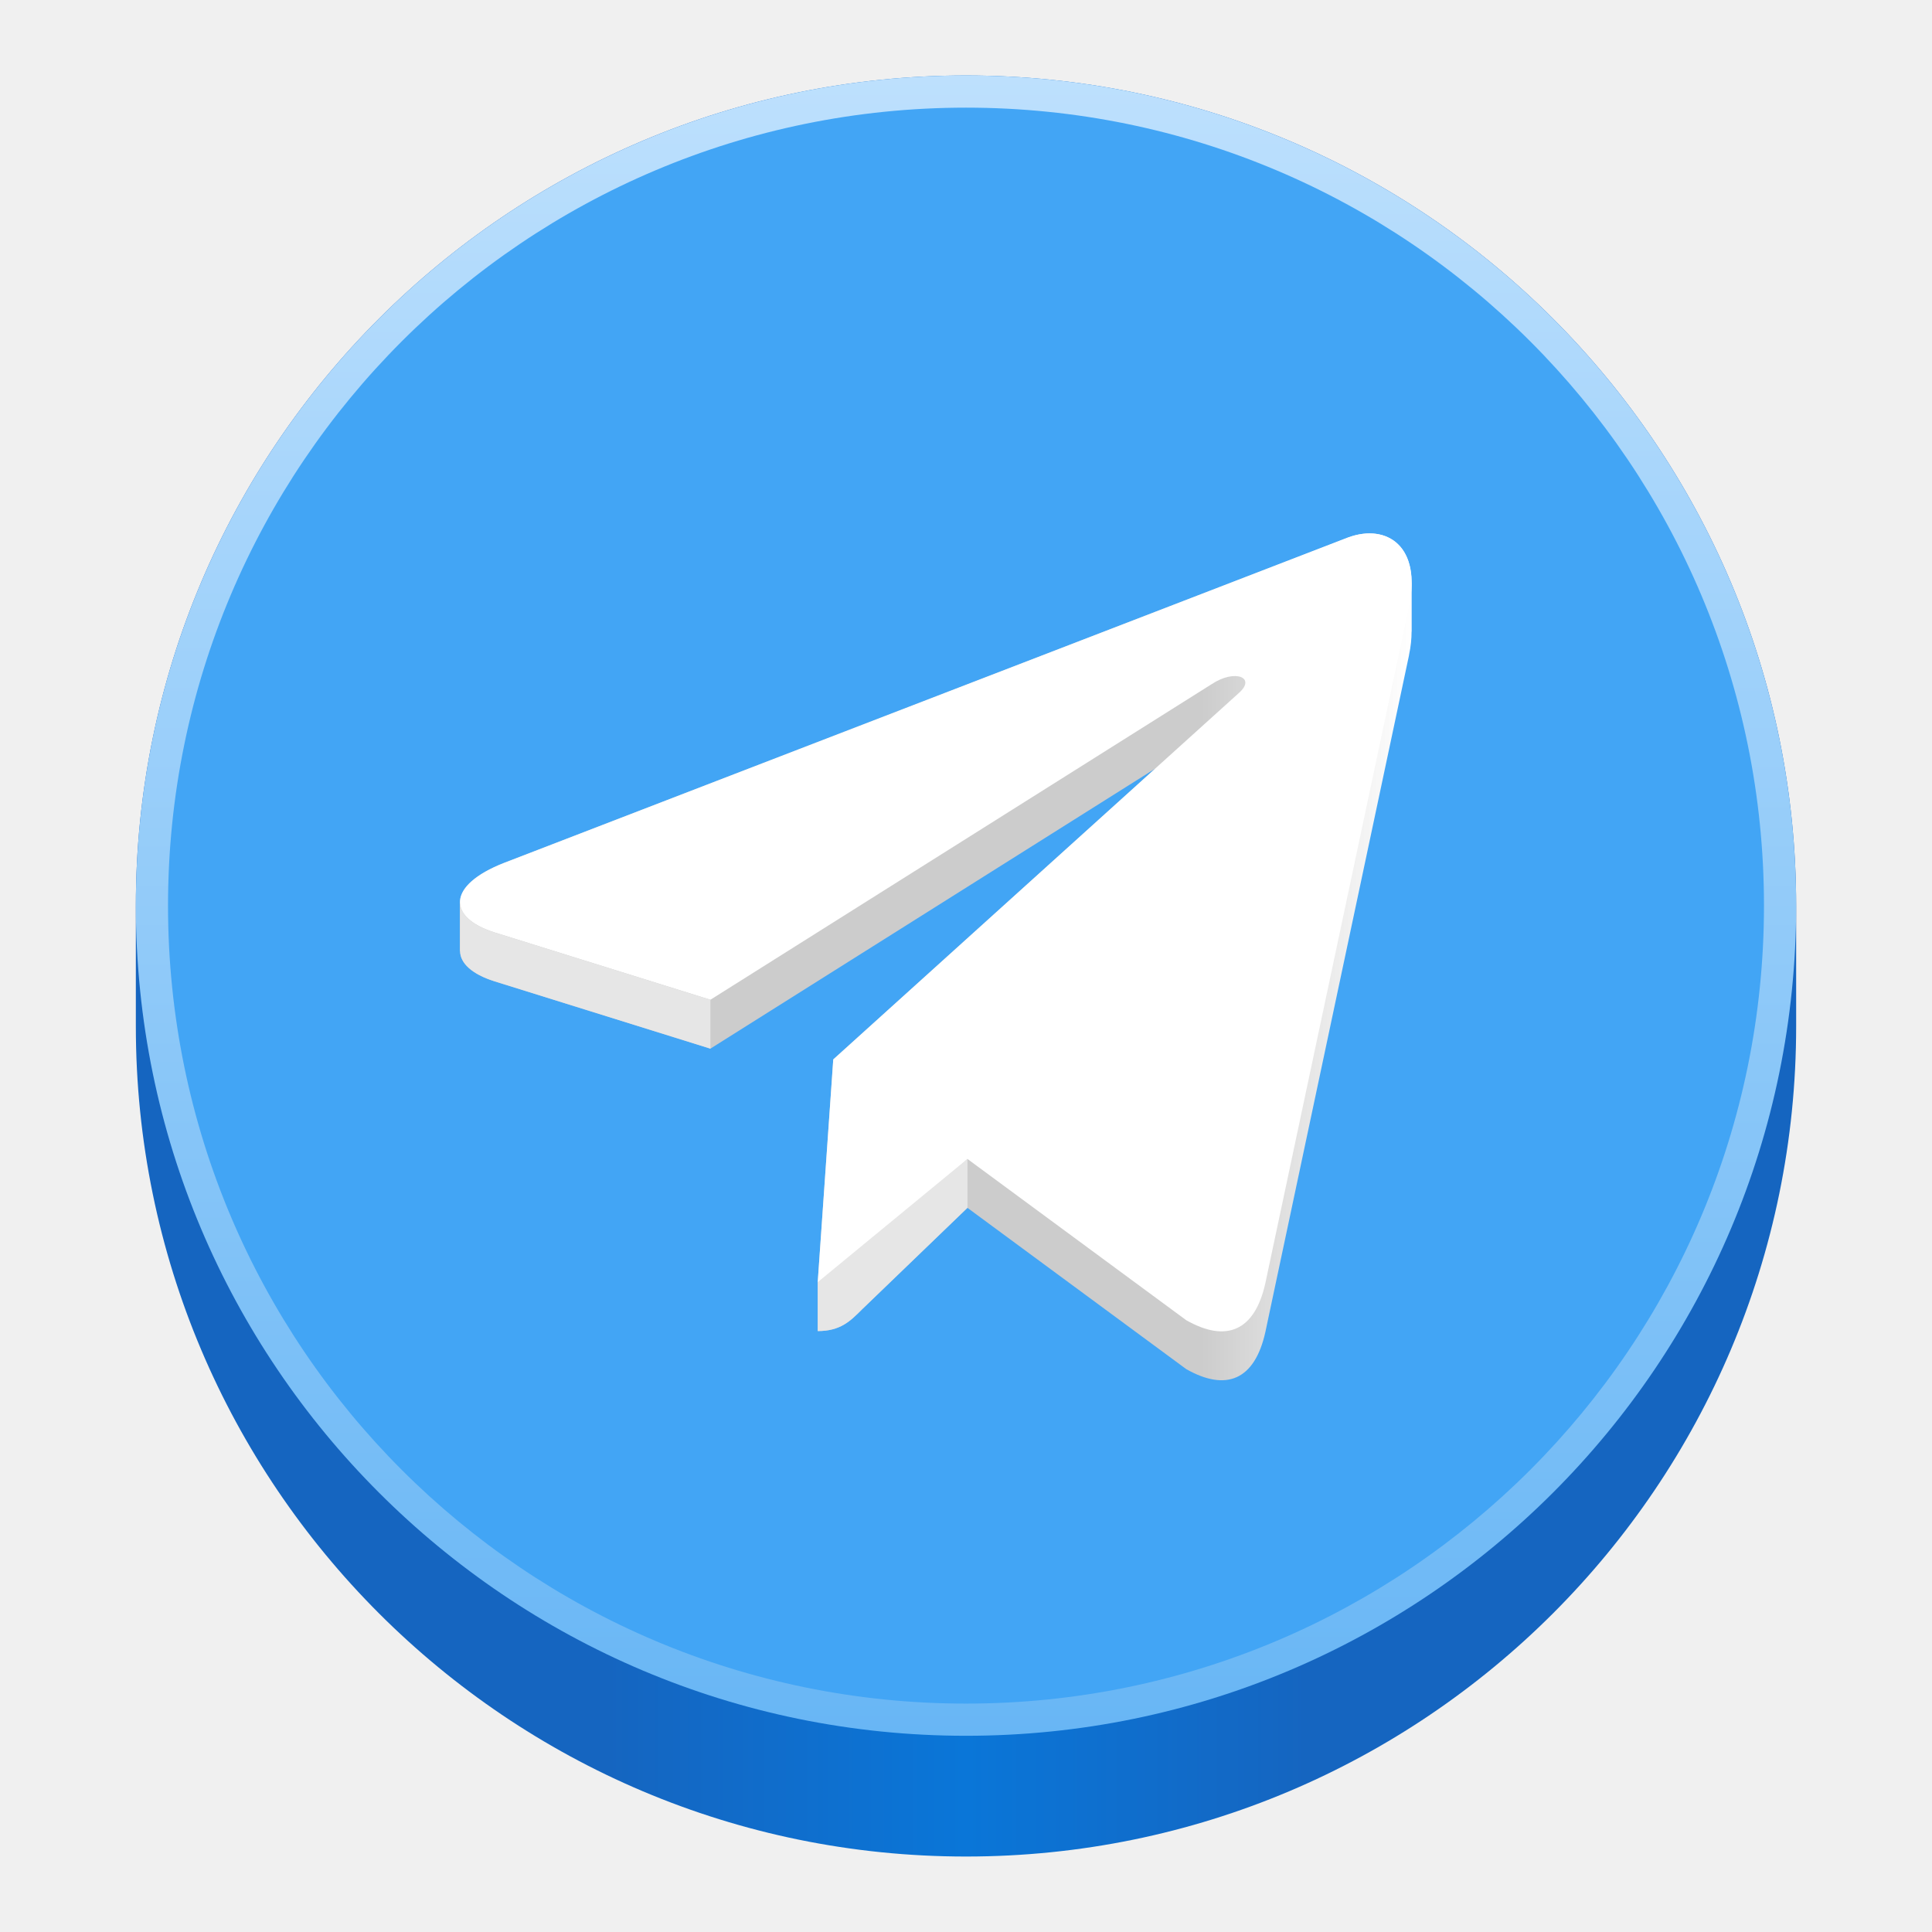
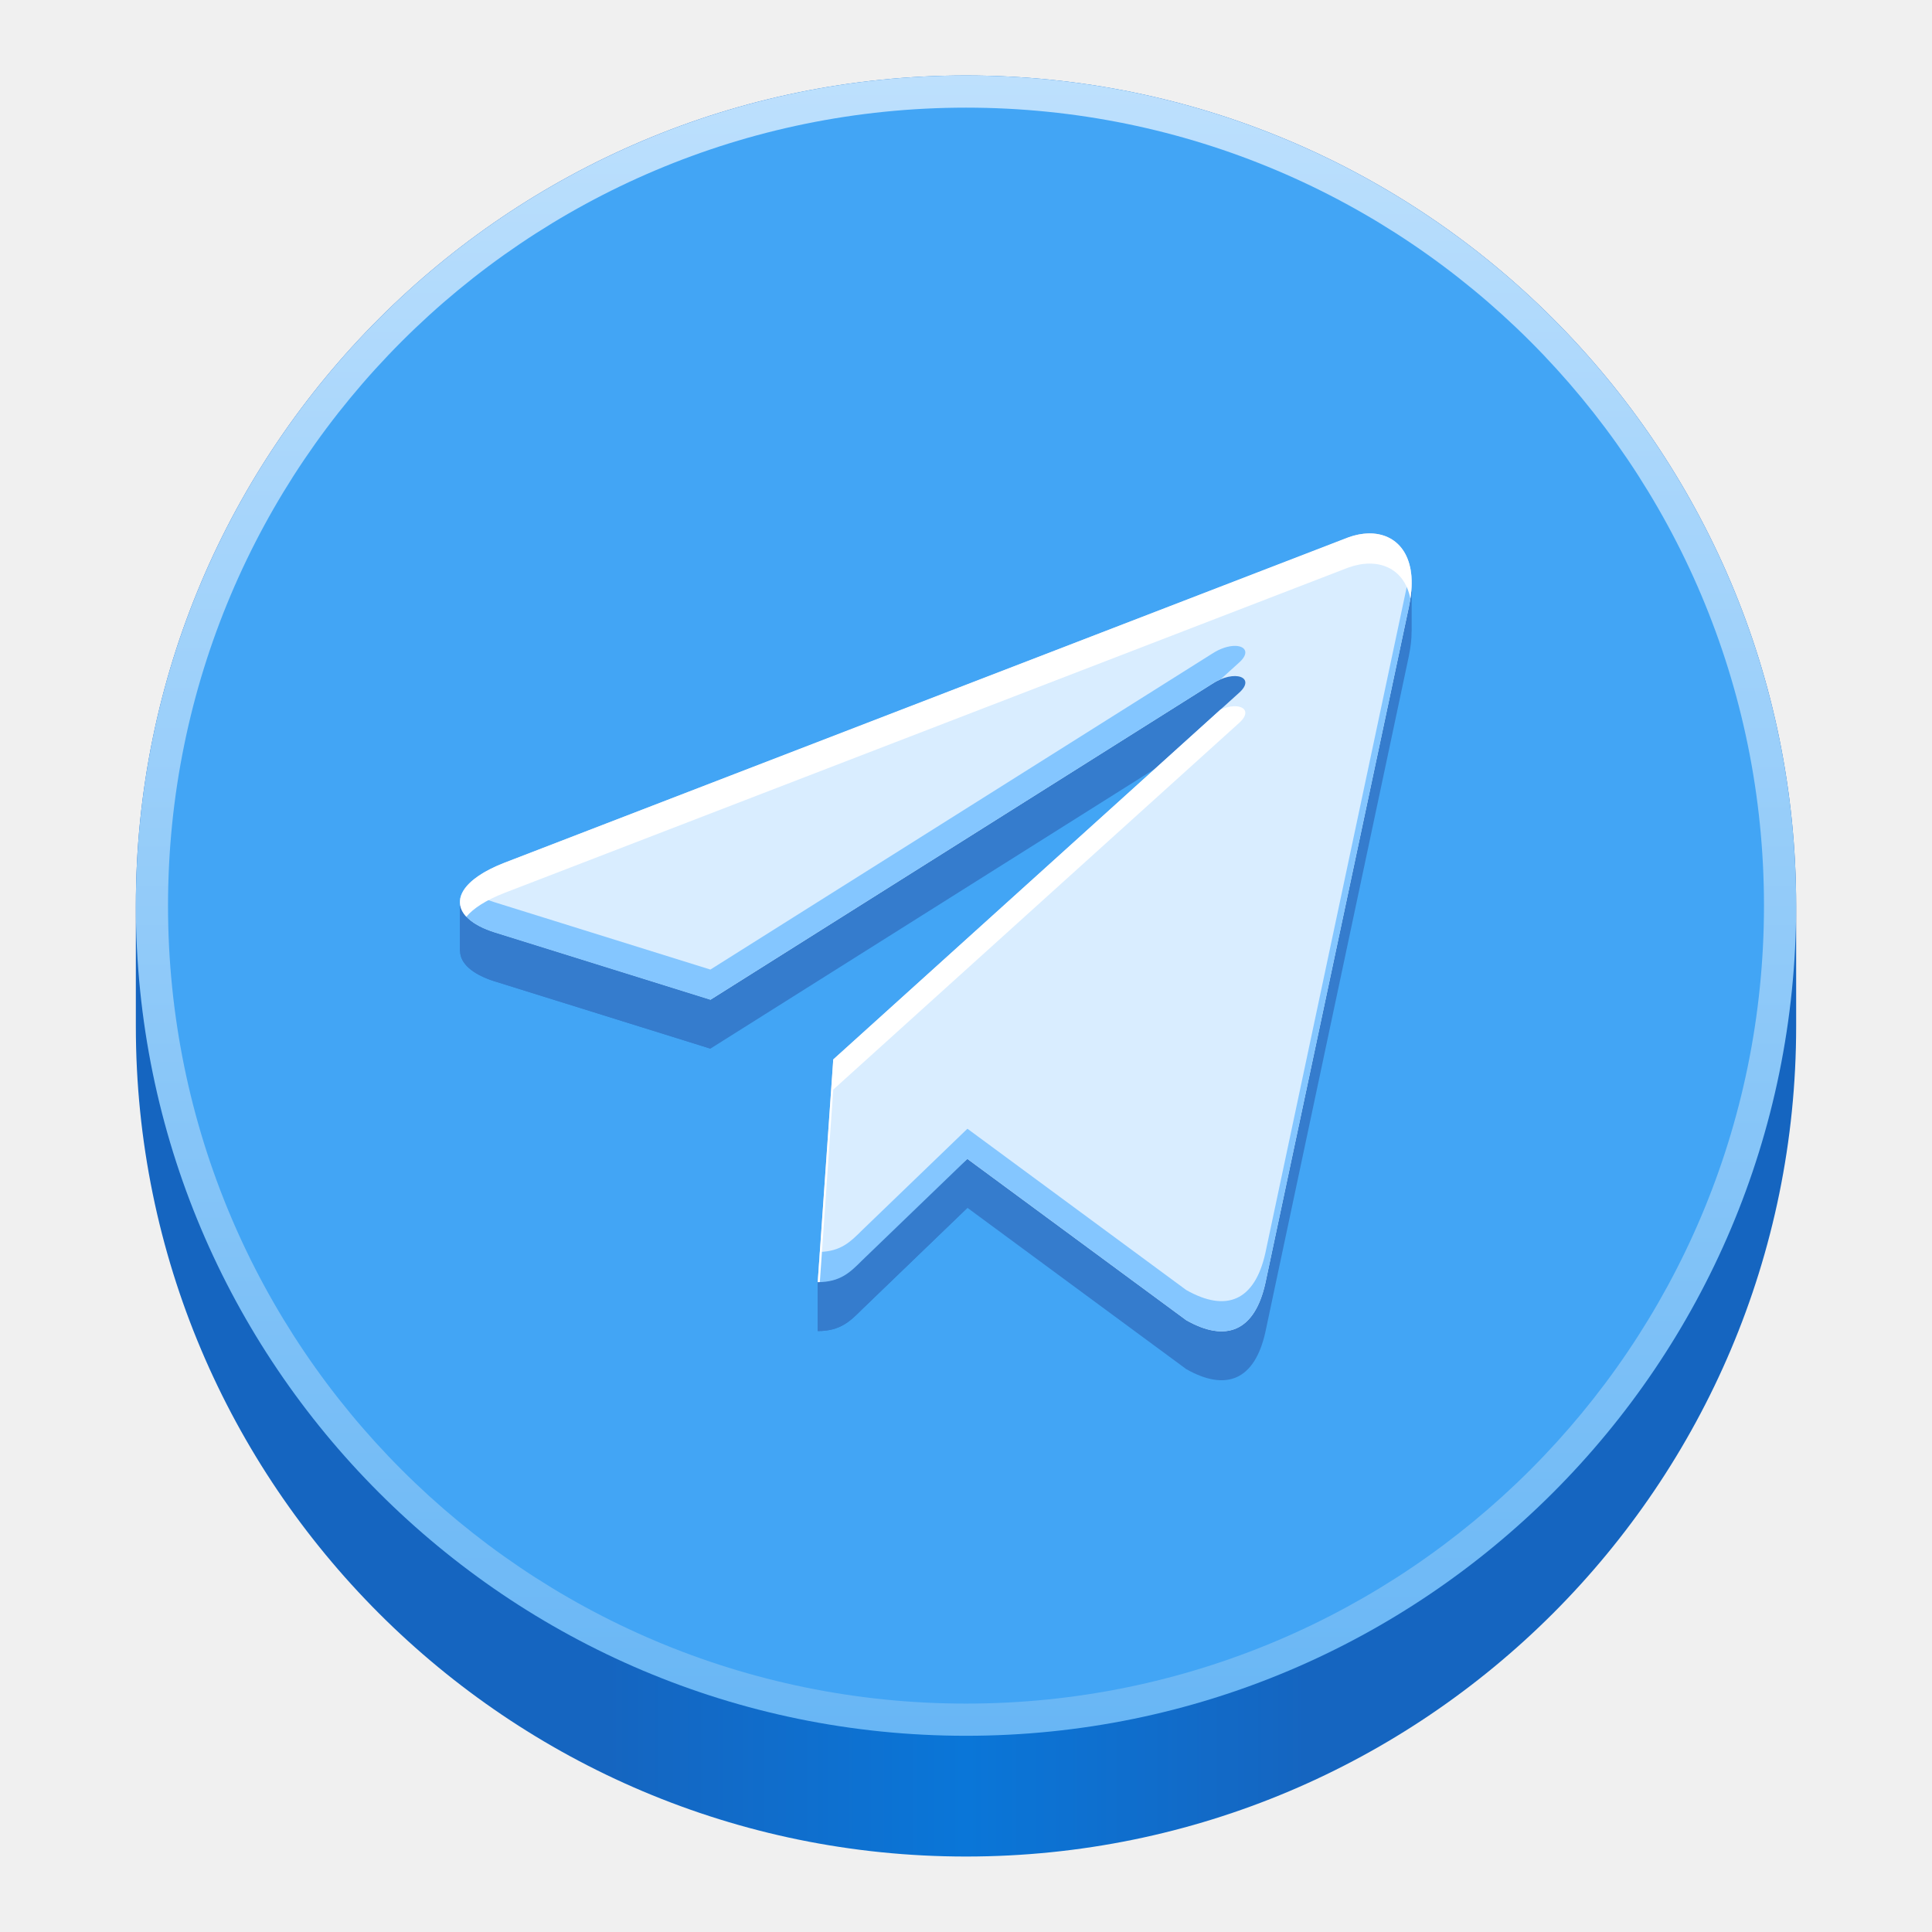
<svg xmlns="http://www.w3.org/2000/svg" xmlns:xlink="http://www.w3.org/1999/xlink" width="128" height="128" viewBox="0 0 128 128" version="1.1" id="svg5">
  <defs id="defs2">
    <linearGradient id="linearGradient408">
      <stop style="stop-color:#68b6f5;stop-opacity:1;" offset="0" id="stop404" />
      <stop style="stop-color:#bde0fd;stop-opacity:1;" offset="1" id="stop406" />
    </linearGradient>
    <linearGradient id="linearGradient7939">
      <stop style="stop-color:#1565c0;stop-opacity:1" offset="0" id="stop7935" />
      <stop style="stop-color:#1565c0;stop-opacity:1" offset="0.283" id="stop8493" />
      <stop style="stop-color:#0a76d8;stop-opacity:1;" offset="0.5" id="stop8233" />
      <stop style="stop-color:#1565c0;stop-opacity:1" offset="0.706" id="stop8751" />
      <stop style="stop-color:#1565c0;stop-opacity:1" offset="1" id="stop7937" />
    </linearGradient>
    <linearGradient y2="236" x2="96" y1="236" x1="32" gradientTransform="translate(604.8168,170.5864)" gradientUnits="userSpaceOnUse" id="linearGradient1099" xlink:href="#linearGradient1036" />
    <linearGradient id="linearGradient1036">
      <stop id="stop1032" offset="0" style="stop-color:#d5d3cf;stop-opacity:1;" />
      <stop id="stop1034" offset="1" style="stop-color:#f6f5f4;stop-opacity:1" />
    </linearGradient>
    <radialGradient r="32" fy="-76" fx="-244" cy="-76" cx="-244" gradientTransform="matrix(0.8833333,0,0,0.8833333,-460.3502,463.1197)" gradientUnits="userSpaceOnUse" id="radialGradient1103" xlink:href="#linearGradient1069" />
    <linearGradient id="linearGradient1069">
      <stop id="stop1065" offset="0" style="stop-color:#d5d3cf;stop-opacity:1" />
      <stop id="stop1067-1" offset="1" style="stop-color:#949390;stop-opacity:1" />
    </linearGradient>
    <linearGradient gradientUnits="userSpaceOnUse" y2="232" x2="64" y1="262.5" x1="64" id="linearGradient1027" xlink:href="#linearGradient1025" gradientTransform="translate(-470.5864,432.8168)" />
    <linearGradient id="linearGradient1025">
      <stop id="stop1021" offset="0" style="stop-color:#9a9996;stop-opacity:1" />
      <stop id="stop1023" offset="1" style="stop-color:#77767b;stop-opacity:1" />
    </linearGradient>
    <clipPath clipPathUnits="userSpaceOnUse" id="clipPath1609-7">
      <path id="path1611-5" d="m 252,116 28,-28 v -8 h -36 v 36 z" style="fill:#e74747;stroke:none;stroke-width:0.25px;stroke-linecap:butt;stroke-linejoin:miter;stroke-opacity:1" />
    </clipPath>
    <radialGradient r="32" fy="-76" fx="-244" cy="-76" cx="-244" gradientTransform="matrix(0.8833333,0,0,0.8833333,-460.3502,463.1197)" gradientUnits="userSpaceOnUse" id="radialGradient1103-5" xlink:href="#linearGradient1069" />
    <clipPath clipPathUnits="userSpaceOnUse" id="clipPath1609-7-7">
      <path id="path1611-5-0" d="m 252,116 28,-28 v -8 h -36 v 36 z" style="fill:#e74747;stroke:none;stroke-width:0.25px;stroke-linecap:butt;stroke-linejoin:miter;stroke-opacity:1" />
    </clipPath>
    <clipPath clipPathUnits="userSpaceOnUse" id="clipPath744">
      <rect style="fill:#1e88e5;fill-opacity:1;stroke-width:0.265" id="rect746" width="541.867" height="541.867" x="0" y="1.5987212e-14" rx="79.375" ry="79.375" />
    </clipPath>
    <clipPath clipPathUnits="userSpaceOnUse" id="clipPath62">
      <rect style="fill:#1e88e5;fill-opacity:1;stroke-width:0.265" id="rect64" width="541.867" height="541.867" x="2.2507105e-05" y="-0.422" rx="79.375" ry="79.375" />
    </clipPath>
    <radialGradient r="32" fy="-76" fx="-244" cy="-76" cx="-244" gradientTransform="matrix(0.8833333,0,0,0.8833333,-460.3502,463.1197)" gradientUnits="userSpaceOnUse" id="radialGradient1103-6" xlink:href="#linearGradient1069" />
    <clipPath clipPathUnits="userSpaceOnUse" id="clipPath1609-7-2">
      <path id="path1611-5-3" d="m 252,116 28,-28 v -8 h -36 v 36 z" style="fill:#e74747;stroke:none;stroke-width:0.25px;stroke-linecap:butt;stroke-linejoin:miter;stroke-opacity:1" />
    </clipPath>
    <linearGradient xlink:href="#linearGradient7939" id="linearGradient7941" x1="9" y1="70" x2="119" y2="70" gradientUnits="userSpaceOnUse" gradientTransform="translate(0,-2)" />
-     <linearGradient id="linearGradient156024">
-       <stop style="stop-color:#cccccc;stop-opacity:1" offset="0" id="stop156020" />
-       <stop style="stop-color:#cccccc;stop-opacity:1" offset="0.7" id="stop175546" />
-       <stop style="stop-color:#ffffff;stop-opacity:1" offset="1" id="stop156022" />
-     </linearGradient>
    <radialGradient r="32" fy="-76" fx="-244" cy="-76" cx="-244" gradientTransform="matrix(0.8833333,0,0,0.8833333,-460.3502,463.1197)" gradientUnits="userSpaceOnUse" id="radialGradient1103-56" xlink:href="#linearGradient1069" />
    <clipPath clipPathUnits="userSpaceOnUse" id="clipPath1609-7-0">
      <path id="path1611-5-9" d="m 252,116 28,-28 v -8 h -36 v 36 z" style="fill:#e74747;stroke:none;stroke-width:0.25px;stroke-linecap:butt;stroke-linejoin:miter;stroke-opacity:1" />
    </clipPath>
    <clipPath clipPathUnits="userSpaceOnUse" id="clipPath744-3">
      <rect style="fill:#1e88e5;fill-opacity:1;stroke-width:0.265" id="rect746-6" width="541.867" height="541.867" x="0" y="1.5987212e-14" rx="79.375" ry="79.375" />
    </clipPath>
    <clipPath clipPathUnits="userSpaceOnUse" id="clipPath62-0">
      <rect style="fill:#1e88e5;fill-opacity:1;stroke-width:0.265" id="rect64-6" width="541.867" height="541.867" x="2.2507105e-05" y="-0.422" rx="79.375" ry="79.375" />
    </clipPath>
-     <linearGradient xlink:href="#linearGradient156024" id="linearGradient156028" x1="45.564" y1="66" x2="102.92" y2="66" gradientUnits="userSpaceOnUse" />
    <linearGradient xlink:href="#linearGradient408" id="linearGradient410" x1="64" y1="115" x2="64" y2="5" gradientUnits="userSpaceOnUse" />
  </defs>
  <g id="layer2">
    <path id="circle1035" style="fill:url(#linearGradient7941);fill-opacity:1" d="M 64 5 A 55 55 0 0 0 9 60 L 9 68 A 55 55 0 0 0 64 123 A 55 55 0 0 0 119 68 L 119 60 A 55 55 0 0 0 64 5 z " />
    <circle style="fill:url(#linearGradient410);fill-opacity:1" id="path953" cx="64" cy="60" r="55" />
    <circle style="fill:#42a5f5;fill-opacity:1;stroke-width:0.961" id="circle342" cx="64" cy="60" r="52.868" />
-     <g id="g953" transform="matrix(0.8100534,0,0,0.8100534,114.8806,9.278369)">
-       <g id="g28177" transform="translate(-129.2804,0.8027112)">
-         <path id="path148362" style="fill:url(#linearGradient156028);stroke-width:6.63" d="m 99.473,31.369 c -0.55,5.59e-4 -1.136,0.109 -1.736,0.326 L 28.703,58.312 v -0.002 c -2.466,0.964 -3.611,2.138 -3.611,3.213 h -0.012 v 2 2 l 0.012,0.004 c 0.002,0.986 0.967,1.889 2.801,2.471 L 45.564,73.51 81.938,50.609 55.613,74.391 54.342,92.607 v 2 2 c 1.85,0 2.655,-0.805 3.609,-1.76 l 8.635,-8.318 17.898,13.193 c 3.264,1.85 5.598,0.895 6.469,-3.031 l 11.754,-55.377 -0.006,0.008 c 0.15,-0.702 0.211,-1.337 0.211,-1.916 0.003,-0.001 0.005,-0.003 0.008,-0.004 v -2 -2 l -0.008,-0.008 c -0.005,-2.662 -1.485,-4.027 -3.439,-4.025 z" />
-         <path d="M 28.703,58.312 97.737,31.695 c 3.204,-1.158 6.002,0.782 4.964,5.626 l 0.006,-0.006 L 90.953,92.691 c -0.871,3.926 -3.204,4.881 -6.468,3.031 l -17.899,-13.192 -8.634,8.317 c -0.955,0.955 -1.76,1.76 -3.61,1.76 L 55.613,74.391 88.787,44.421 c 1.444,-1.271 -0.322,-1.987 -2.226,-0.722 L 45.565,69.511 27.892,63.998 c -3.836,-1.217 -3.92,-3.836 0.811,-5.686 z" fill="#ffffff" id="path938" style="stroke-width:6.63" />
-       </g>
-       <path id="path152835" style="fill:#e6e6e6;fill-opacity:1" d="m -104.2,62.326 v 2 2 l 0.012,0.004 c 0.002,0.986 0.967,1.889 2.801,2.471 l 17.672,5.512 v -4 l -17.672,-5.512 c -1.837,-0.583 -2.801,-1.487 -2.801,-2.475 z" />
-       <path id="path155887" style="fill:#e6e6e6;fill-opacity:1" d="m -62.694,83.332 -12.244,10.078 v 2 2 c 1.85,0 2.655,-0.805 3.609,-1.76 l 8.635,-8.318 z" />
-     </g>
+     <path id="path148362" style="fill:#357ccd;stroke-width:5.37;fill-opacity:1" d="m 90.735,35.339 c -0.445,4.53e-4 -0.92,0.088 -1.407,0.264 L 33.408,57.165 v -0.002 c -1.998,0.781 -2.925,1.732 -2.925,2.603 h -0.009 v 1.62 1.62 l 0.009,0.003 c 0.002,0.798 0.783,1.53 2.269,2.001 L 47.066,69.475 76.53,50.925 55.206,70.189 54.176,84.946 v 1.62 1.62 c 1.498,0 2.15,-0.652 2.924,-1.426 l 6.995,-6.738 14.499,10.687 c 2.644,1.498 4.534,0.725 5.24,-2.455 l 9.521,-44.858 -0.005,0.006 c 0.122,-0.569 0.171,-1.083 0.171,-1.552 0.002,-9.72e-4 0.004,-0.002 0.006,-0.003 V 40.226 38.606 l -0.006,-0.006 c -0.004,-2.156 -1.203,-3.262 -2.786,-3.261 z" />
+     <path d="M 33.408,57.164 89.328,35.603 c 2.595,-0.938 4.862,0.633 4.021,4.558 l 0.005,-0.005 -9.521,44.857 c -0.706,3.18 -2.595,3.954 -5.239,2.455 L 64.094,76.782 57.101,83.52 c -0.773,0.773 -1.426,1.426 -2.924,1.426 L 55.206,70.19 82.079,45.912 C 83.248,44.883 81.818,44.303 80.276,45.327 L 47.067,66.236 32.751,61.77 c -3.108,-0.986 -3.175,-3.108 0.657,-4.606 z" fill="#ffffff" id="path938" style="stroke-width:5.37;fill:#d9edff;fill-opacity:1" />
+     <path id="path152835" style="fill:#357ccd;fill-opacity:1;stroke-width:0.81" d="m 30.473,59.766 v 1.62 1.62 l 0.009,0.003 c 0.002,0.798 0.783,1.53 2.269,2.001 l 14.315,4.465 V 66.235 L 32.751,61.77 C 31.263,61.298 30.482,60.566 30.482,59.766 Z" />
+     <path id="path155887" style="fill:#357ccd;fill-opacity:1;stroke-width:0.81" d="m 64.095,76.782 -9.918,8.164 v 1.62 1.62 c 1.498,0 2.15,-0.652 2.924,-1.426 l 6.995,-6.738 z" />
+     <path id="path1" style="stroke-width:5.37;fill:#84c6ff;fill-opacity:1" d="M 93.441 37.664 C 93.416 37.825 93.386 37.99 93.35 38.16 L 93.355 38.156 L 83.834 83.014 C 83.128 86.194 81.238 86.967 78.594 85.469 L 64.094 74.781 L 57.102 81.52 C 56.353 82.268 55.716 82.904 54.316 82.943 L 54.314 82.943 L 54.176 84.945 C 55.674 84.945 56.328 84.293 57.102 83.52 L 64.094 76.781 L 78.594 87.469 C 81.238 88.967 83.128 88.194 83.834 85.014 L 93.355 40.156 L 93.35 40.16 C 93.56 39.18 93.576 38.348 93.441 37.664 z M 81.832 42.791 C 81.416 42.785 80.854 42.944 80.275 43.328 L 47.066 64.236 L 32.75 59.77 C 31.897 59.499 31.274 59.144 30.896 58.738 C 29.93 59.905 30.638 61.099 32.75 61.77 L 47.066 66.236 L 80.275 45.328 C 80.475 45.195 80.675 45.089 80.865 45.008 L 80.869 45.006 L 82.078 43.912 C 82.809 43.269 82.525 42.801 81.832 42.791 z " />
+     <path id="path2" style="stroke-width:5.37;fill:#ffffff;fill-opacity:1" d="M 90.678 35.34 C 90.249 35.348 89.794 35.435 89.328 35.604 L 33.408 57.164 C 30.627 58.251 29.899 59.667 30.896 60.738 C 31.352 60.188 32.18 59.644 33.408 59.164 L 89.328 37.604 C 91.276 36.9 93.038 37.608 93.441 39.664 C 93.89 36.772 92.534 35.307 90.678 35.34 z M 81.74 46.791 C 81.487 46.801 81.189 46.87 80.869 47.006 L 80.865 47.008 L 55.205 70.189 L 54.176 84.945 C 54.223 84.945 54.269 84.945 54.314 84.943 L 54.316 84.943 L 55.205 72.189 L 82.078 47.912 C 82.841 47.241 82.499 46.76 81.74 46.791 z " />
  </g>
</svg>
